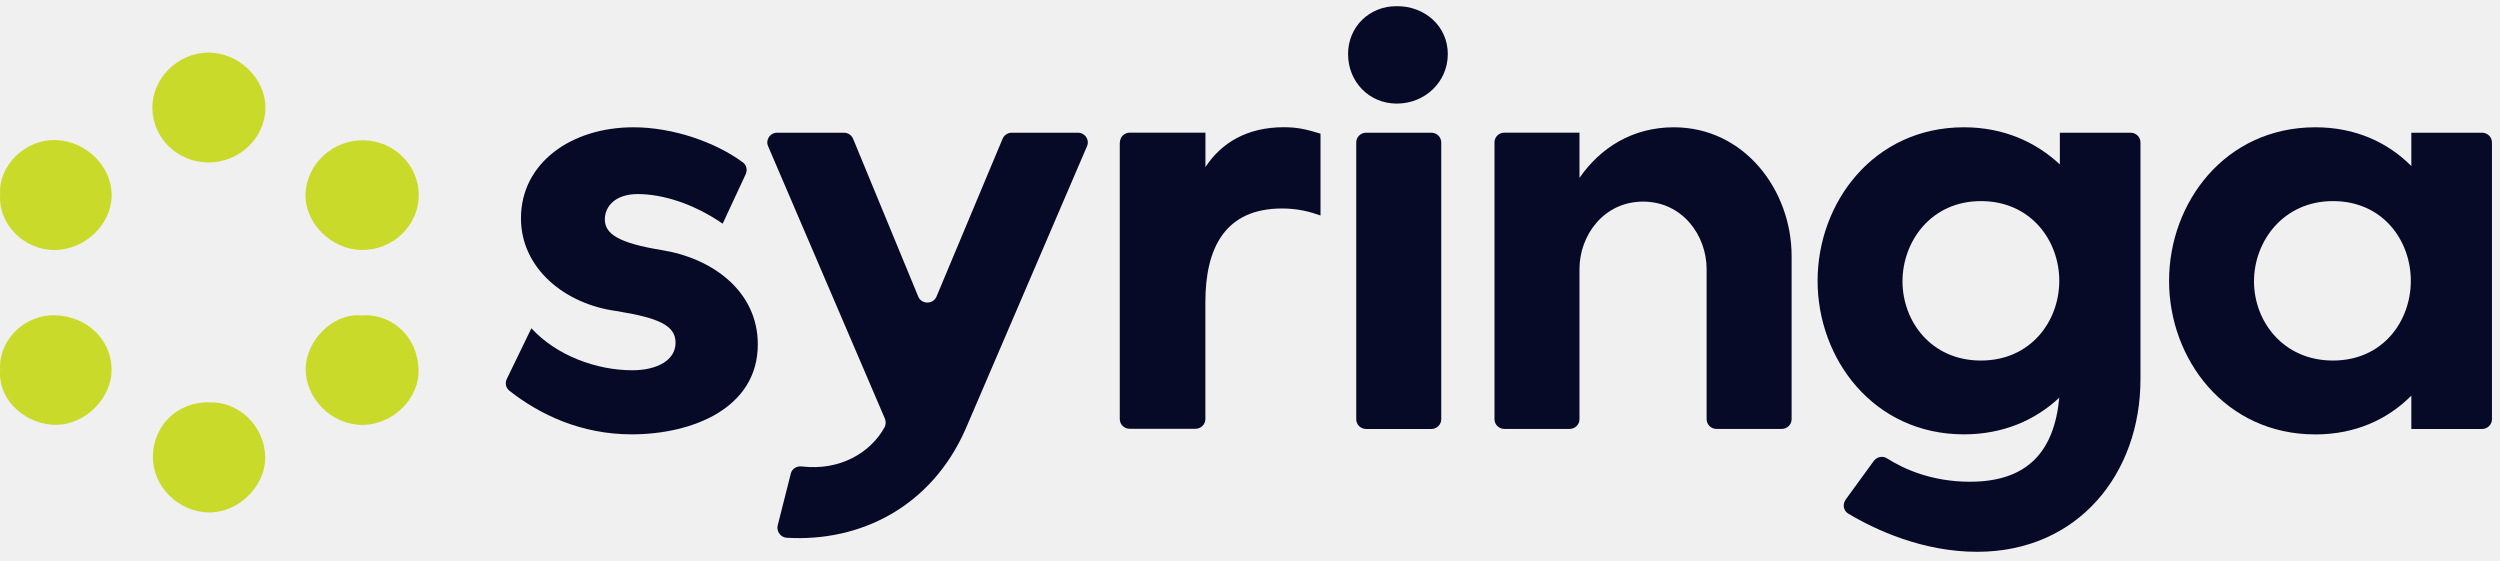
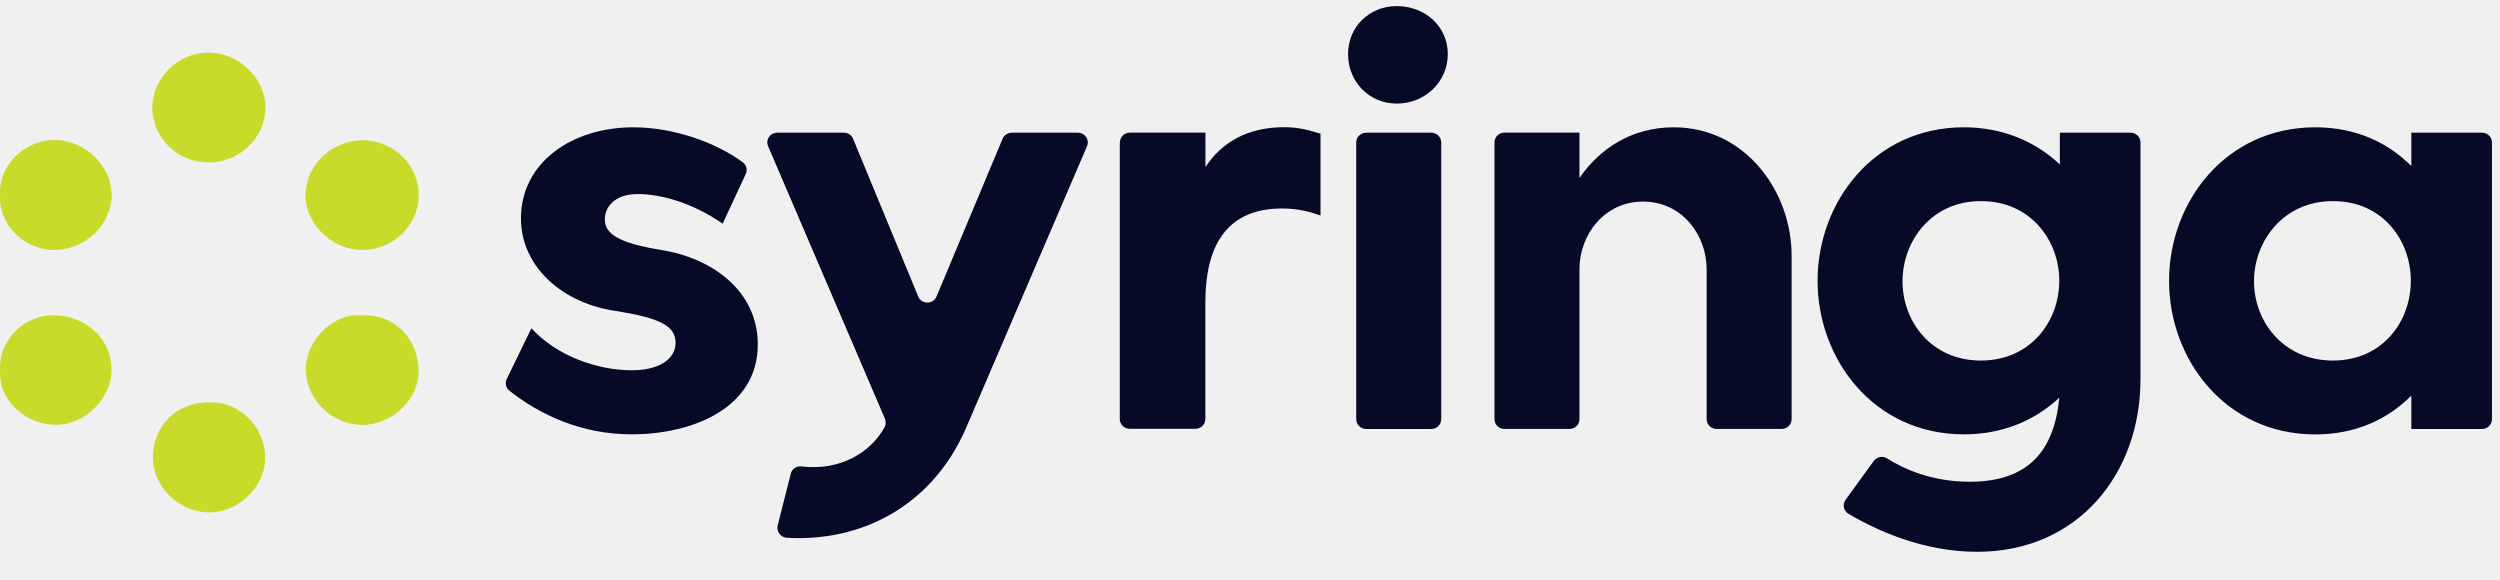
- <svg xmlns="http://www.w3.org/2000/svg" width="107" height="24" viewBox="0 0 107 24" fill="none">
-   <g clip-path="url(#clip0_326_3372)">
-     <mask id="mask0_326_3372" style="mask-type:luminance" maskUnits="userSpaceOnUse" x="0" y="0" width="107" height="24">
-       <path d="M107 0.261H0V23.739H107V0.261Z" fill="white" />
-     </mask>
-     <g mask="url(#mask0_326_3372)">
-       <path d="M21.803 16.724C21.65 16.602 21.605 16.392 21.692 16.217L22.743 14.05C23.823 15.224 25.534 15.847 27.06 15.847C28.14 15.847 28.914 15.409 28.914 14.67C28.914 13.931 28.21 13.609 26.378 13.312C24.151 13.011 22.297 11.468 22.297 9.345C22.297 6.969 24.457 5.448 27.107 5.448C28.805 5.448 30.624 6.084 31.797 6.951C31.956 7.066 31.997 7.282 31.915 7.458L30.93 9.574C29.662 8.697 28.327 8.306 27.295 8.306C26.333 8.306 25.887 8.835 25.887 9.389C25.887 10.012 26.473 10.403 28.327 10.704C30.487 11.052 32.434 12.457 32.434 14.739C32.434 17.482 29.618 18.59 27.037 18.59C24.861 18.59 23.096 17.741 21.803 16.724Z" fill="#070A26" />
-       <path d="M37.873 17.916L32.874 6.256C32.756 5.983 32.96 5.68 33.263 5.68H36.12C36.292 5.68 36.448 5.783 36.512 5.939L39.3 12.692C39.443 13.036 39.937 13.036 40.083 12.692L42.912 5.936C42.979 5.78 43.132 5.68 43.304 5.68H46.136C46.439 5.68 46.643 5.983 46.525 6.256L41.329 18.358C39.86 21.704 36.805 23.204 33.67 23.016C33.406 23 33.224 22.737 33.285 22.487L33.849 20.261C33.9 20.058 34.104 19.939 34.317 19.964C35.951 20.158 37.261 19.375 37.86 18.286C37.92 18.173 37.92 18.035 37.873 17.916Z" fill="#070A26" />
-       <path d="M47.933 6.093C47.933 5.864 48.121 5.677 48.356 5.677H51.593V7.151C52.272 6.112 53.377 5.445 54.948 5.445C55.534 5.445 55.91 5.536 56.518 5.72V9.223C56.072 9.064 55.556 8.923 54.874 8.923C52.434 8.923 51.59 10.607 51.59 12.933V17.935C51.59 18.164 51.402 18.352 51.166 18.352H48.35C48.117 18.352 47.926 18.167 47.926 17.935V6.093H47.933Z" fill="#070A26" />
-       <path d="M58.471 5.68H61.261C61.494 5.68 61.685 5.864 61.685 6.096V17.945C61.685 18.173 61.494 18.361 61.261 18.361H58.471C58.239 18.361 58.047 18.176 58.047 17.945V6.096C58.047 5.867 58.235 5.68 58.471 5.68ZM59.784 0.261C60.978 0.261 61.966 1.115 61.966 2.314C61.966 3.513 60.982 4.434 59.784 4.434C58.585 4.434 57.697 3.488 57.697 2.314C57.697 1.141 58.611 0.261 59.784 0.261Z" fill="#070A26" />
-       <path d="M63.964 6.093C63.964 5.864 64.151 5.677 64.387 5.677H67.602V7.614C68.494 6.321 69.877 5.448 71.638 5.448C74.665 5.448 76.681 8.146 76.681 10.958V17.942C76.681 18.17 76.493 18.358 76.258 18.358H73.467C73.234 18.358 73.043 18.173 73.043 17.942V11.512C73.043 10.081 72.011 8.629 70.323 8.629C68.634 8.629 67.602 10.081 67.602 11.512V17.942C67.602 18.17 67.414 18.358 67.178 18.358H64.387C64.155 18.358 63.964 18.173 63.964 17.942V6.093Z" fill="#070A26" />
-       <path d="M84.783 15.431C86.916 15.431 88.137 13.747 88.137 12.019C88.137 10.291 86.916 8.607 84.783 8.607C82.648 8.607 81.427 10.335 81.427 12.041C81.427 13.747 82.648 15.431 84.783 15.431ZM78.99 21.388L80.195 19.732C80.325 19.554 80.577 19.497 80.761 19.616C81.485 20.077 82.683 20.618 84.311 20.618C86.799 20.618 87.923 19.303 88.137 17.021C87.104 17.989 85.722 18.59 84.056 18.59C80.185 18.59 77.793 15.362 77.793 12.019C77.793 8.676 80.185 5.448 84.056 5.448C85.744 5.448 87.127 6.071 88.162 7.038V5.68H91.189C91.421 5.68 91.612 5.864 91.612 6.096V16.239C91.612 20.249 88.962 23.617 84.62 23.617C82.304 23.617 80.29 22.691 79.105 21.983C78.898 21.858 78.851 21.585 78.993 21.391" fill="#070A26" />
-       <path d="M99.851 15.431C101.986 15.431 103.183 13.747 103.183 12.019C103.183 10.291 101.986 8.607 99.851 8.607C97.717 8.607 96.471 10.335 96.471 12.041C96.471 13.747 97.713 15.431 99.851 15.431ZM92.836 12.019C92.836 8.676 95.228 5.448 99.099 5.448C100.813 5.448 102.195 6.093 103.205 7.107V5.68H106.232C106.464 5.68 106.656 5.864 106.656 6.096V17.945C106.656 18.173 106.464 18.361 106.232 18.361H103.205V16.934C102.195 17.948 100.813 18.593 99.099 18.593C95.228 18.593 92.836 15.365 92.836 12.022" fill="#070A26" />
-       <path d="M15.445 13.503C16.541 13.39 17.831 14.176 17.913 15.791C17.977 17.049 16.802 18.189 15.502 18.186C14.205 18.186 13.078 17.078 13.084 15.785C13.09 14.601 14.231 13.396 15.445 13.5" fill="#C9DA2A" />
-       <path d="M15.48 10.698C14.174 10.685 13.03 9.539 13.078 8.29C13.126 7.001 14.266 5.964 15.598 6.005C16.885 6.046 17.92 7.085 17.923 8.344C17.923 9.646 16.821 10.713 15.483 10.698" fill="#C9DA2A" />
-       <path d="M11.36 4.612C11.357 5.902 10.233 6.969 8.898 6.954C7.604 6.938 6.56 5.933 6.521 4.665C6.483 3.382 7.592 2.261 8.907 2.252C10.213 2.242 11.364 3.351 11.36 4.612Z" fill="#C9DA2A" />
-       <path d="M8.987 17.225C10.261 17.187 11.306 18.264 11.351 19.513C11.395 20.781 10.223 21.942 8.955 21.933C7.649 21.927 6.524 20.825 6.543 19.535C6.559 18.252 7.557 17.175 8.99 17.222" fill="#C9DA2A" />
-       <path d="M0.006 15.86C-0.089 14.555 1.058 13.456 2.358 13.493C3.715 13.531 4.782 14.533 4.776 15.844C4.769 17.043 3.664 18.157 2.434 18.183C1.204 18.208 -0.073 17.222 0.003 15.863" fill="#C9DA2A" />
-       <path d="M0.007 8.312C-0.079 7.132 1.042 5.936 2.428 5.996C3.673 6.052 4.76 7.095 4.779 8.315C4.798 9.577 3.667 10.679 2.358 10.701C1.077 10.72 -0.089 9.637 0.007 8.312Z" fill="#C9DA2A" />
-     </g>
-   </g>
-   <defs>
-     <clipPath id="clip0_326_3372">
-       <rect width="107" height="24" fill="white" />
-     </clipPath>
-   </defs>
+ <svg xmlns="http://www.w3.org/2000/svg" width="125" height="29" viewBox="0 0 125 29" fill="none">
+   <path d="M25.471 19.537C25.292 19.395 25.24 19.15 25.34 18.945L26.569 16.414C27.83 17.785 29.829 18.513 31.612 18.513C32.873 18.513 33.778 18.001 33.778 17.138C33.778 16.275 32.955 15.899 30.815 15.551C28.214 15.2 26.048 13.397 26.048 10.918C26.048 8.142 28.571 6.365 31.667 6.365C33.651 6.365 35.776 7.107 37.146 8.12C37.332 8.255 37.38 8.508 37.283 8.712L36.133 11.184C34.652 10.161 33.093 9.703 31.887 9.703C30.763 9.703 30.242 10.322 30.242 10.969C30.242 11.697 30.927 12.154 33.093 12.505C35.616 12.911 37.89 14.553 37.89 17.219C37.89 20.422 34.6 21.717 31.585 21.717C29.044 21.717 26.982 20.726 25.471 19.537Z" fill="#070A26" />
+   <path d="M44.244 20.93L38.404 7.308C38.267 6.99 38.505 6.635 38.858 6.635H42.197C42.398 6.635 42.58 6.756 42.654 6.939L45.911 14.827C46.078 15.229 46.655 15.229 46.826 14.827L50.131 6.935C50.209 6.752 50.388 6.635 50.589 6.635H53.898C54.251 6.635 54.489 6.99 54.352 7.308L48.282 21.446C46.566 25.355 42.997 27.107 39.335 26.888C39.026 26.87 38.814 26.562 38.884 26.27L39.543 23.67C39.603 23.432 39.841 23.293 40.09 23.322C41.999 23.549 43.529 22.635 44.229 21.362C44.299 21.23 44.299 21.069 44.244 20.93Z" fill="#070A26" />
+   <path d="M55.996 7.118C55.996 6.851 56.216 6.631 56.491 6.631H60.272V8.354C61.065 7.14 62.356 6.361 64.192 6.361C64.876 6.361 65.315 6.467 66.026 6.683V10.775C65.505 10.588 64.902 10.424 64.106 10.424C61.255 10.424 60.269 12.391 60.269 15.108V20.952C60.269 21.219 60.049 21.439 59.774 21.439H56.484C56.212 21.439 55.989 21.223 55.989 20.952V7.118H55.996Z" fill="#070A26" />
+   <path d="M68.307 6.635H71.567C71.839 6.635 72.062 6.851 72.062 7.121V20.963C72.062 21.23 71.839 21.45 71.567 21.45H68.307C68.036 21.45 67.812 21.234 67.812 20.963V7.121C67.812 6.854 68.032 6.635 68.307 6.635ZM69.841 0.305C71.236 0.305 72.39 1.303 72.39 2.704C72.39 4.104 71.24 5.18 69.841 5.18C68.441 5.18 67.403 4.075 67.403 2.704C67.403 1.332 68.471 0.305 69.841 0.305Z" fill="#070A26" />
+   <path d="M74.724 7.118C74.724 6.851 74.943 6.631 75.218 6.631H78.974V8.895C80.016 7.385 81.632 6.365 83.69 6.365C87.225 6.365 89.581 9.517 89.581 12.801V20.96C89.581 21.227 89.361 21.446 89.086 21.446H85.826C85.554 21.446 85.331 21.23 85.331 20.96V13.448C85.331 11.777 84.125 10.08 82.152 10.08C80.18 10.08 78.974 11.777 78.974 13.448V20.96C78.974 21.227 78.755 21.446 78.479 21.446H75.218C74.948 21.446 74.724 21.23 74.724 20.96V7.118Z" fill="#070A26" />
+   <path d="M99.045 18.027C101.538 18.027 102.964 16.059 102.964 14.041C102.964 12.022 101.538 10.055 99.045 10.055C96.551 10.055 95.126 12.073 95.126 14.066C95.126 16.059 96.551 18.027 99.045 18.027ZM92.279 24.986L93.686 23.052C93.838 22.843 94.132 22.777 94.348 22.916C95.193 23.454 96.592 24.087 98.494 24.087C101.401 24.087 102.714 22.551 102.964 19.885C101.757 21.015 100.142 21.717 98.197 21.717C93.674 21.717 90.879 17.946 90.879 14.041C90.879 10.135 93.674 6.365 98.197 6.365C100.168 6.365 101.784 7.092 102.993 8.222V6.635H106.529C106.801 6.635 107.024 6.851 107.024 7.122V18.97C107.024 23.655 103.928 27.59 98.855 27.59C96.15 27.59 93.797 26.508 92.413 25.681C92.171 25.535 92.115 25.217 92.282 24.99" fill="#070A26" />
+   <path d="M116.648 18.027C119.142 18.027 120.541 16.059 120.541 14.041C120.541 12.022 119.142 10.055 116.648 10.055C114.155 10.055 112.7 12.073 112.7 14.066C112.7 16.059 114.151 18.027 116.648 18.027ZM108.453 14.041C108.453 10.135 111.248 6.365 115.77 6.365C117.772 6.365 119.387 7.118 120.567 8.303V6.635H124.102C124.374 6.635 124.598 6.851 124.598 7.122V20.963C124.598 21.23 124.374 21.45 124.102 21.45H120.567V19.782C119.387 20.967 117.772 21.721 115.77 21.721C111.248 21.721 108.453 17.95 108.453 14.044" fill="#070A26" />
+   <path d="M18.043 15.774C19.323 15.643 20.83 16.56 20.927 18.447C21.002 19.918 19.628 21.249 18.11 21.245C16.595 21.245 15.278 19.951 15.285 18.44C15.293 17.058 16.625 15.65 18.043 15.771" fill="#C9DA2A" />
+   <path d="M18.084 12.497C16.558 12.483 15.222 11.144 15.278 9.685C15.334 8.178 16.666 6.968 18.221 7.015C19.725 7.063 20.935 8.277 20.938 9.747C20.938 11.269 19.651 12.516 18.088 12.497" fill="#C9DA2A" />
+   <path d="M13.271 5.388C13.268 6.895 11.954 8.142 10.395 8.123C8.884 8.105 7.663 6.931 7.618 5.45C7.574 3.951 8.869 2.642 10.406 2.631C11.932 2.62 13.275 3.914 13.271 5.388Z" fill="#C9DA2A" />
+   <path d="M10.499 20.122C11.987 20.078 13.208 21.337 13.26 22.796C13.312 24.277 11.943 25.633 10.461 25.622C8.936 25.615 7.622 24.328 7.644 22.821C7.663 21.322 8.828 20.064 10.502 20.119" fill="#C9DA2A" />
+   <path d="M0.008 18.528C-0.104 17.003 1.236 15.719 2.754 15.763C4.34 15.807 5.586 16.977 5.579 18.51C5.571 19.91 4.28 21.212 2.843 21.241C1.407 21.271 -0.085 20.119 0.004 18.532" fill="#C9DA2A" />
+   <path d="M0.008 9.711C-0.093 8.332 1.217 6.935 2.836 7.004C4.291 7.07 5.56 8.288 5.583 9.714C5.605 11.188 4.284 12.475 2.754 12.501C1.258 12.523 -0.104 11.258 0.008 9.711Z" fill="#C9DA2A" />
</svg>
